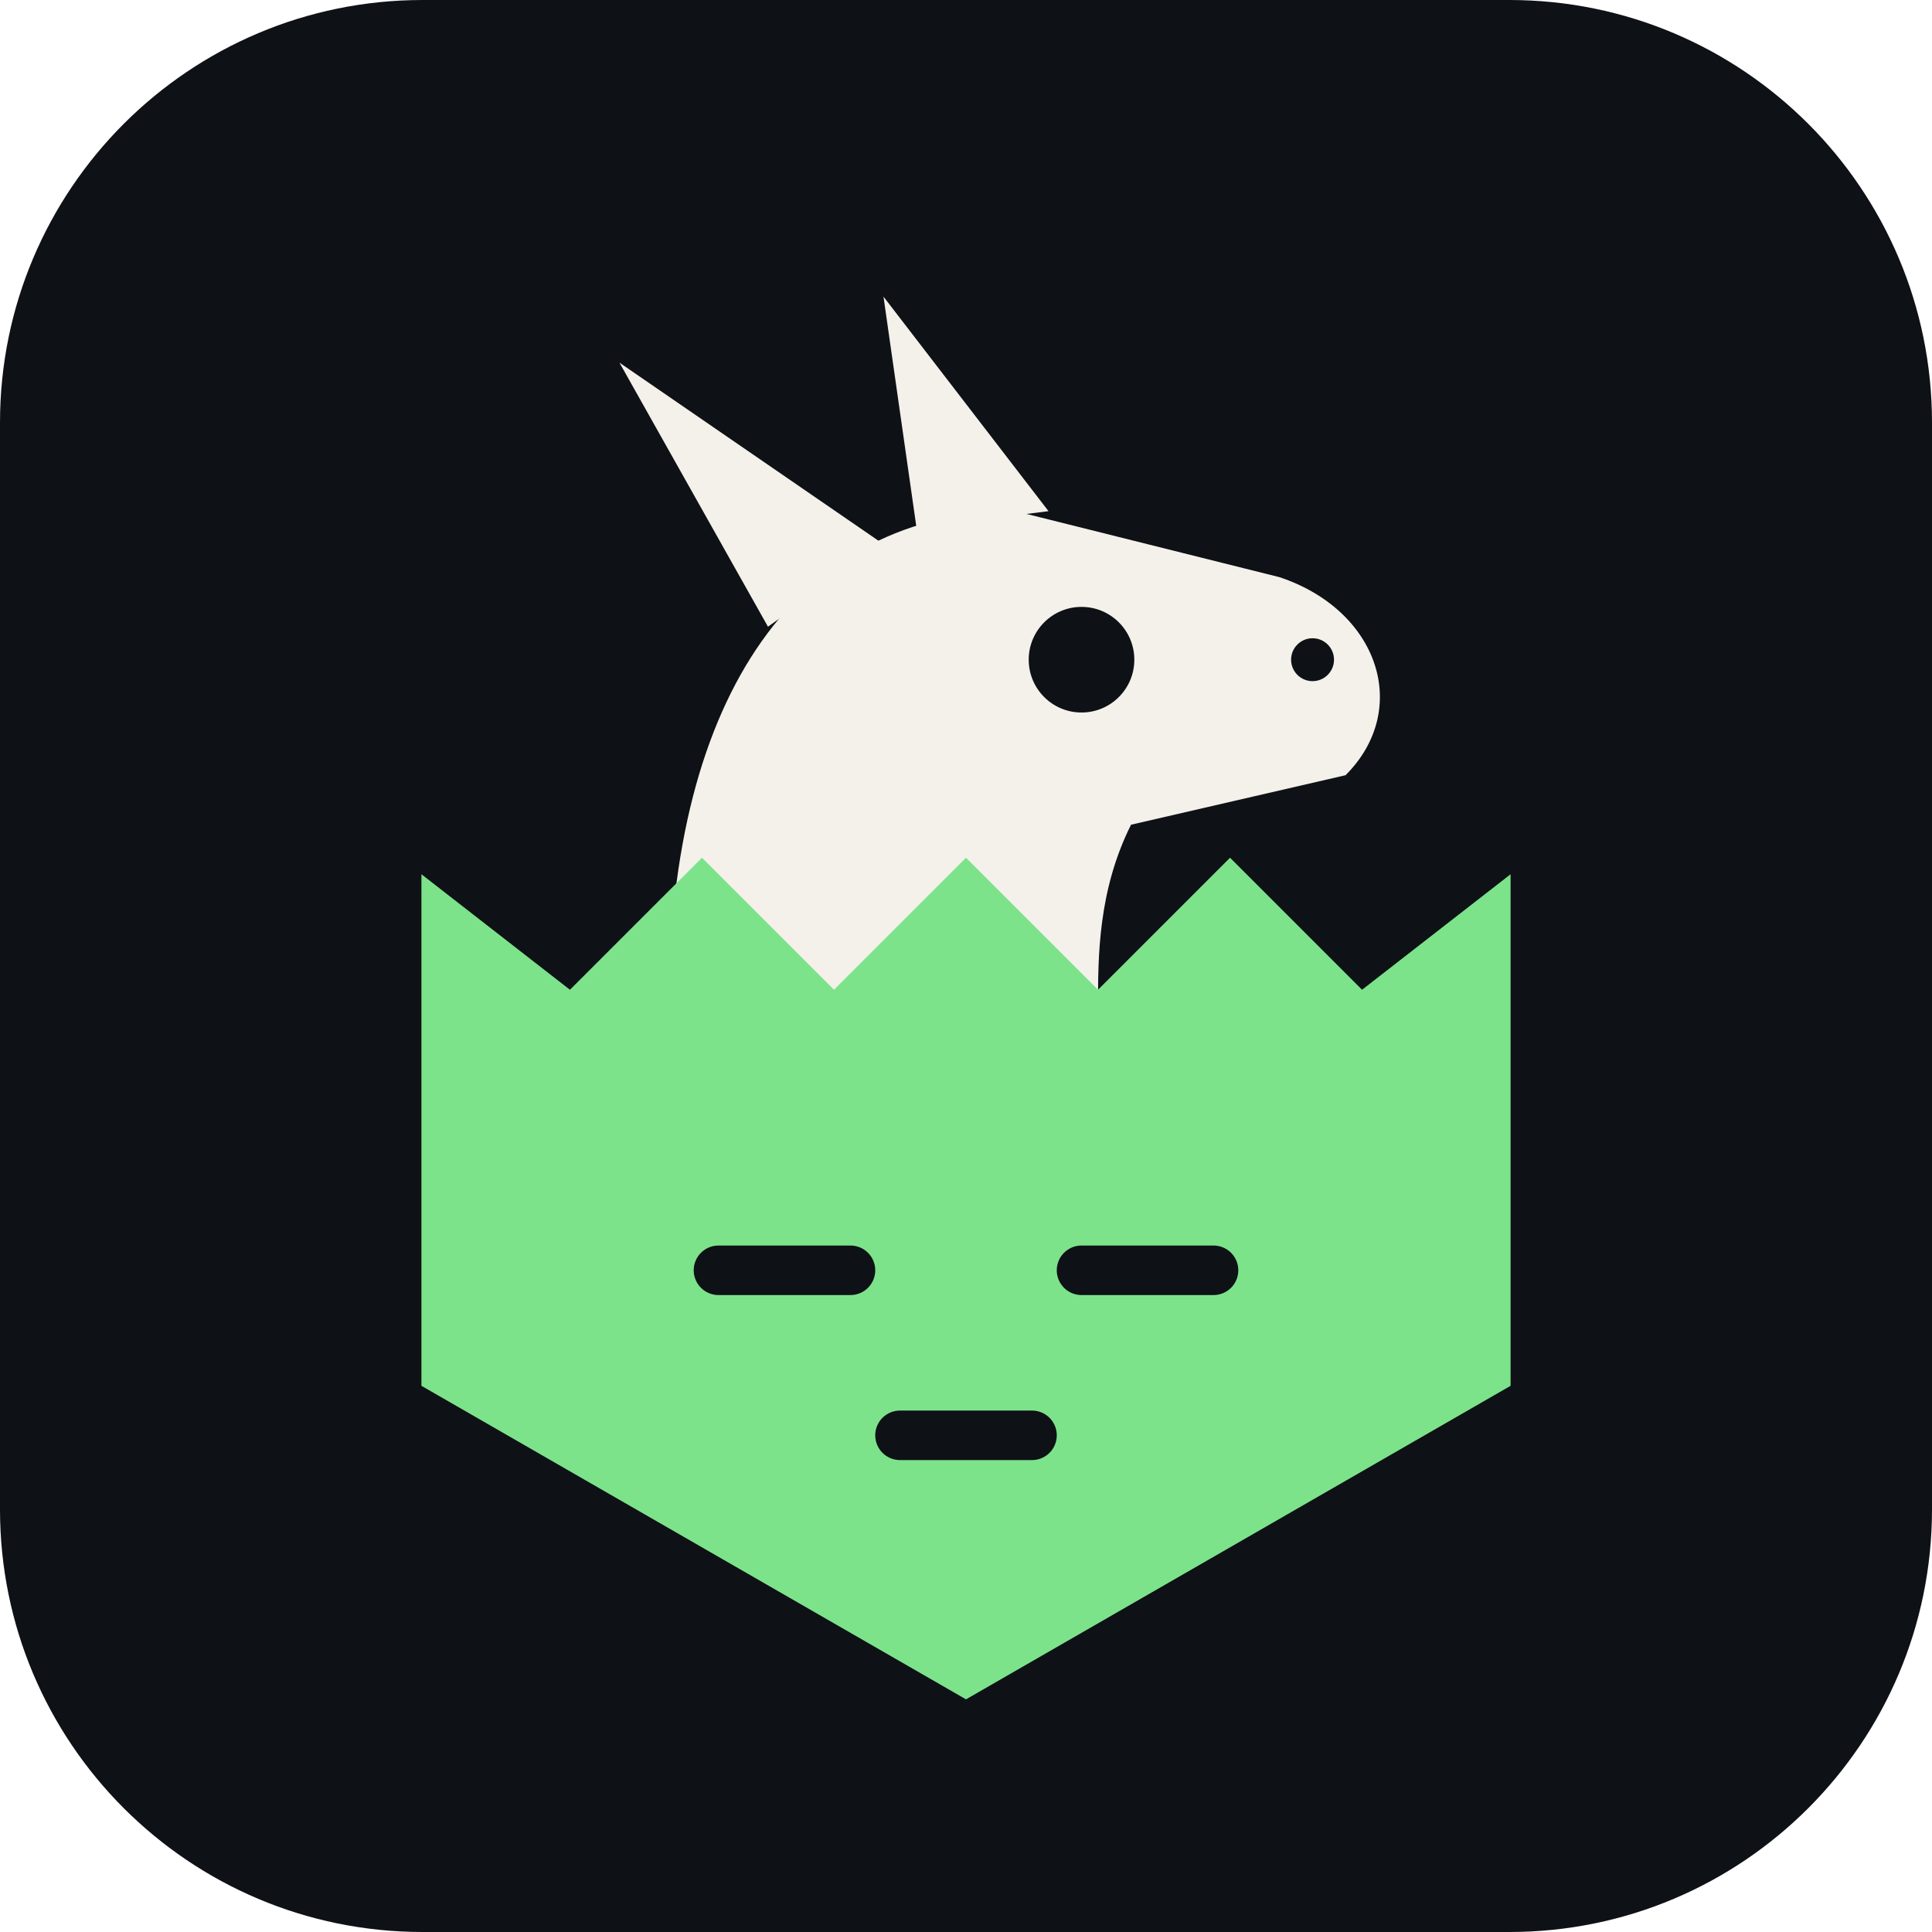
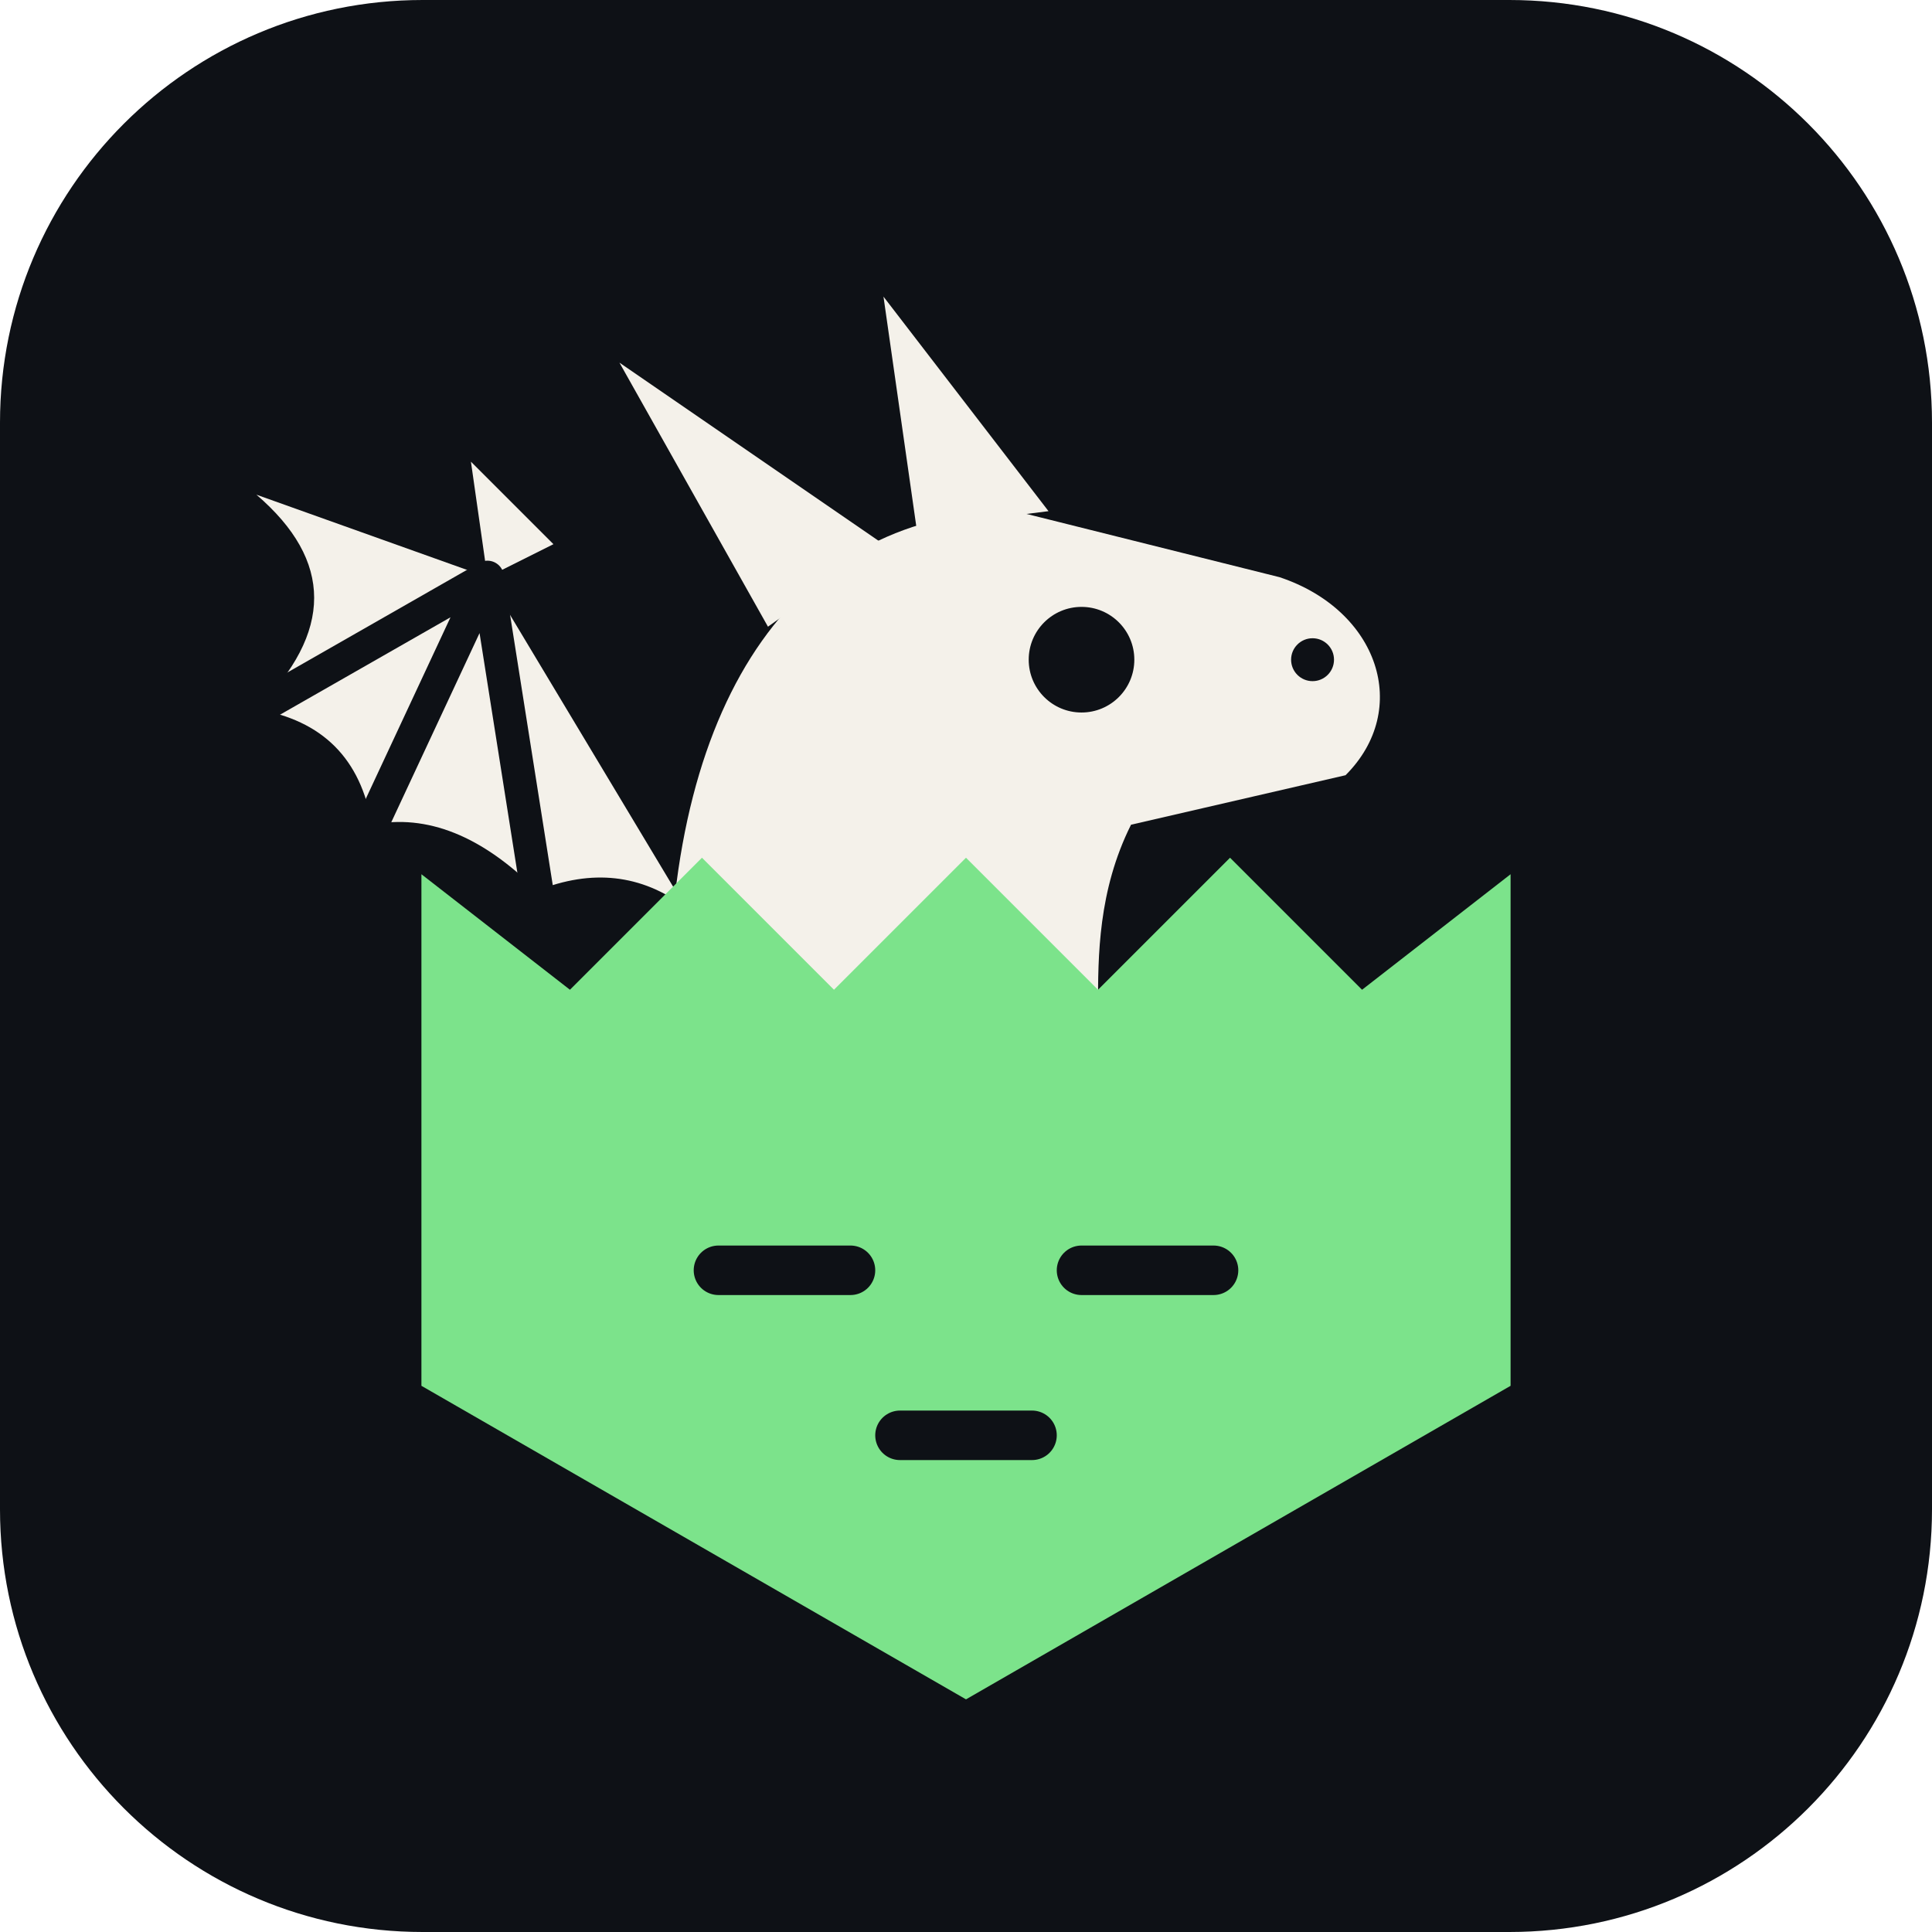
<svg xmlns="http://www.w3.org/2000/svg" width="1024" height="1024" viewBox="0 0 96 96">
  <rect width="96" height="96" rx="21" fill="#0E1116" />
  <g transform="translate(48 50) scale(.82) translate(-48 -48)">
+     <path d="M31 42 L19 22 L5 17 Q12 23 5 30 Q11 31 12 37 Q17 36 22 41 Q27 39 31 42 Z" fill="#F4F1EA" />
+     <path d="M19 22 L18 15 L23 20 Z" fill="#F4F1EA" />
+     <path d="M19 22 L5 30 M19 22 L12 37 M19 22 L22 41" stroke="#0E1116" stroke-width="2" stroke-linecap="round" />
    <path d="M36 25 L27 9 L43 20 Z" fill="#F4F1EA" />
    <path d="M45 19 L43 5 L53 18 Z" fill="#F4F1EA" />
    <path d="M30 48 C30 29 38 18 51 18 L67 22 C73 24 75 30 71 34 L58 37 C56 41 56 45 56 48 Z" fill="#F4F1EA" />
    <circle cx="55" cy="27" r="3.2" fill="#0E1116" />
    <circle cx="69" cy="27" r="1.3" fill="#0E1116" />
    <path d="M15 40 L24 47 L32 39 L40 47 L48 39 L56 47 L64 39 L72 47 L81 40 L81 71 L48 90 L15 71 Z" fill="#7CE38B" />
    <path d="M33 64 L41 64 M55 64 L63 64 M44 74 L52 74" stroke="#0E1116" stroke-width="3" stroke-linecap="round" />
  </g>
</svg>
